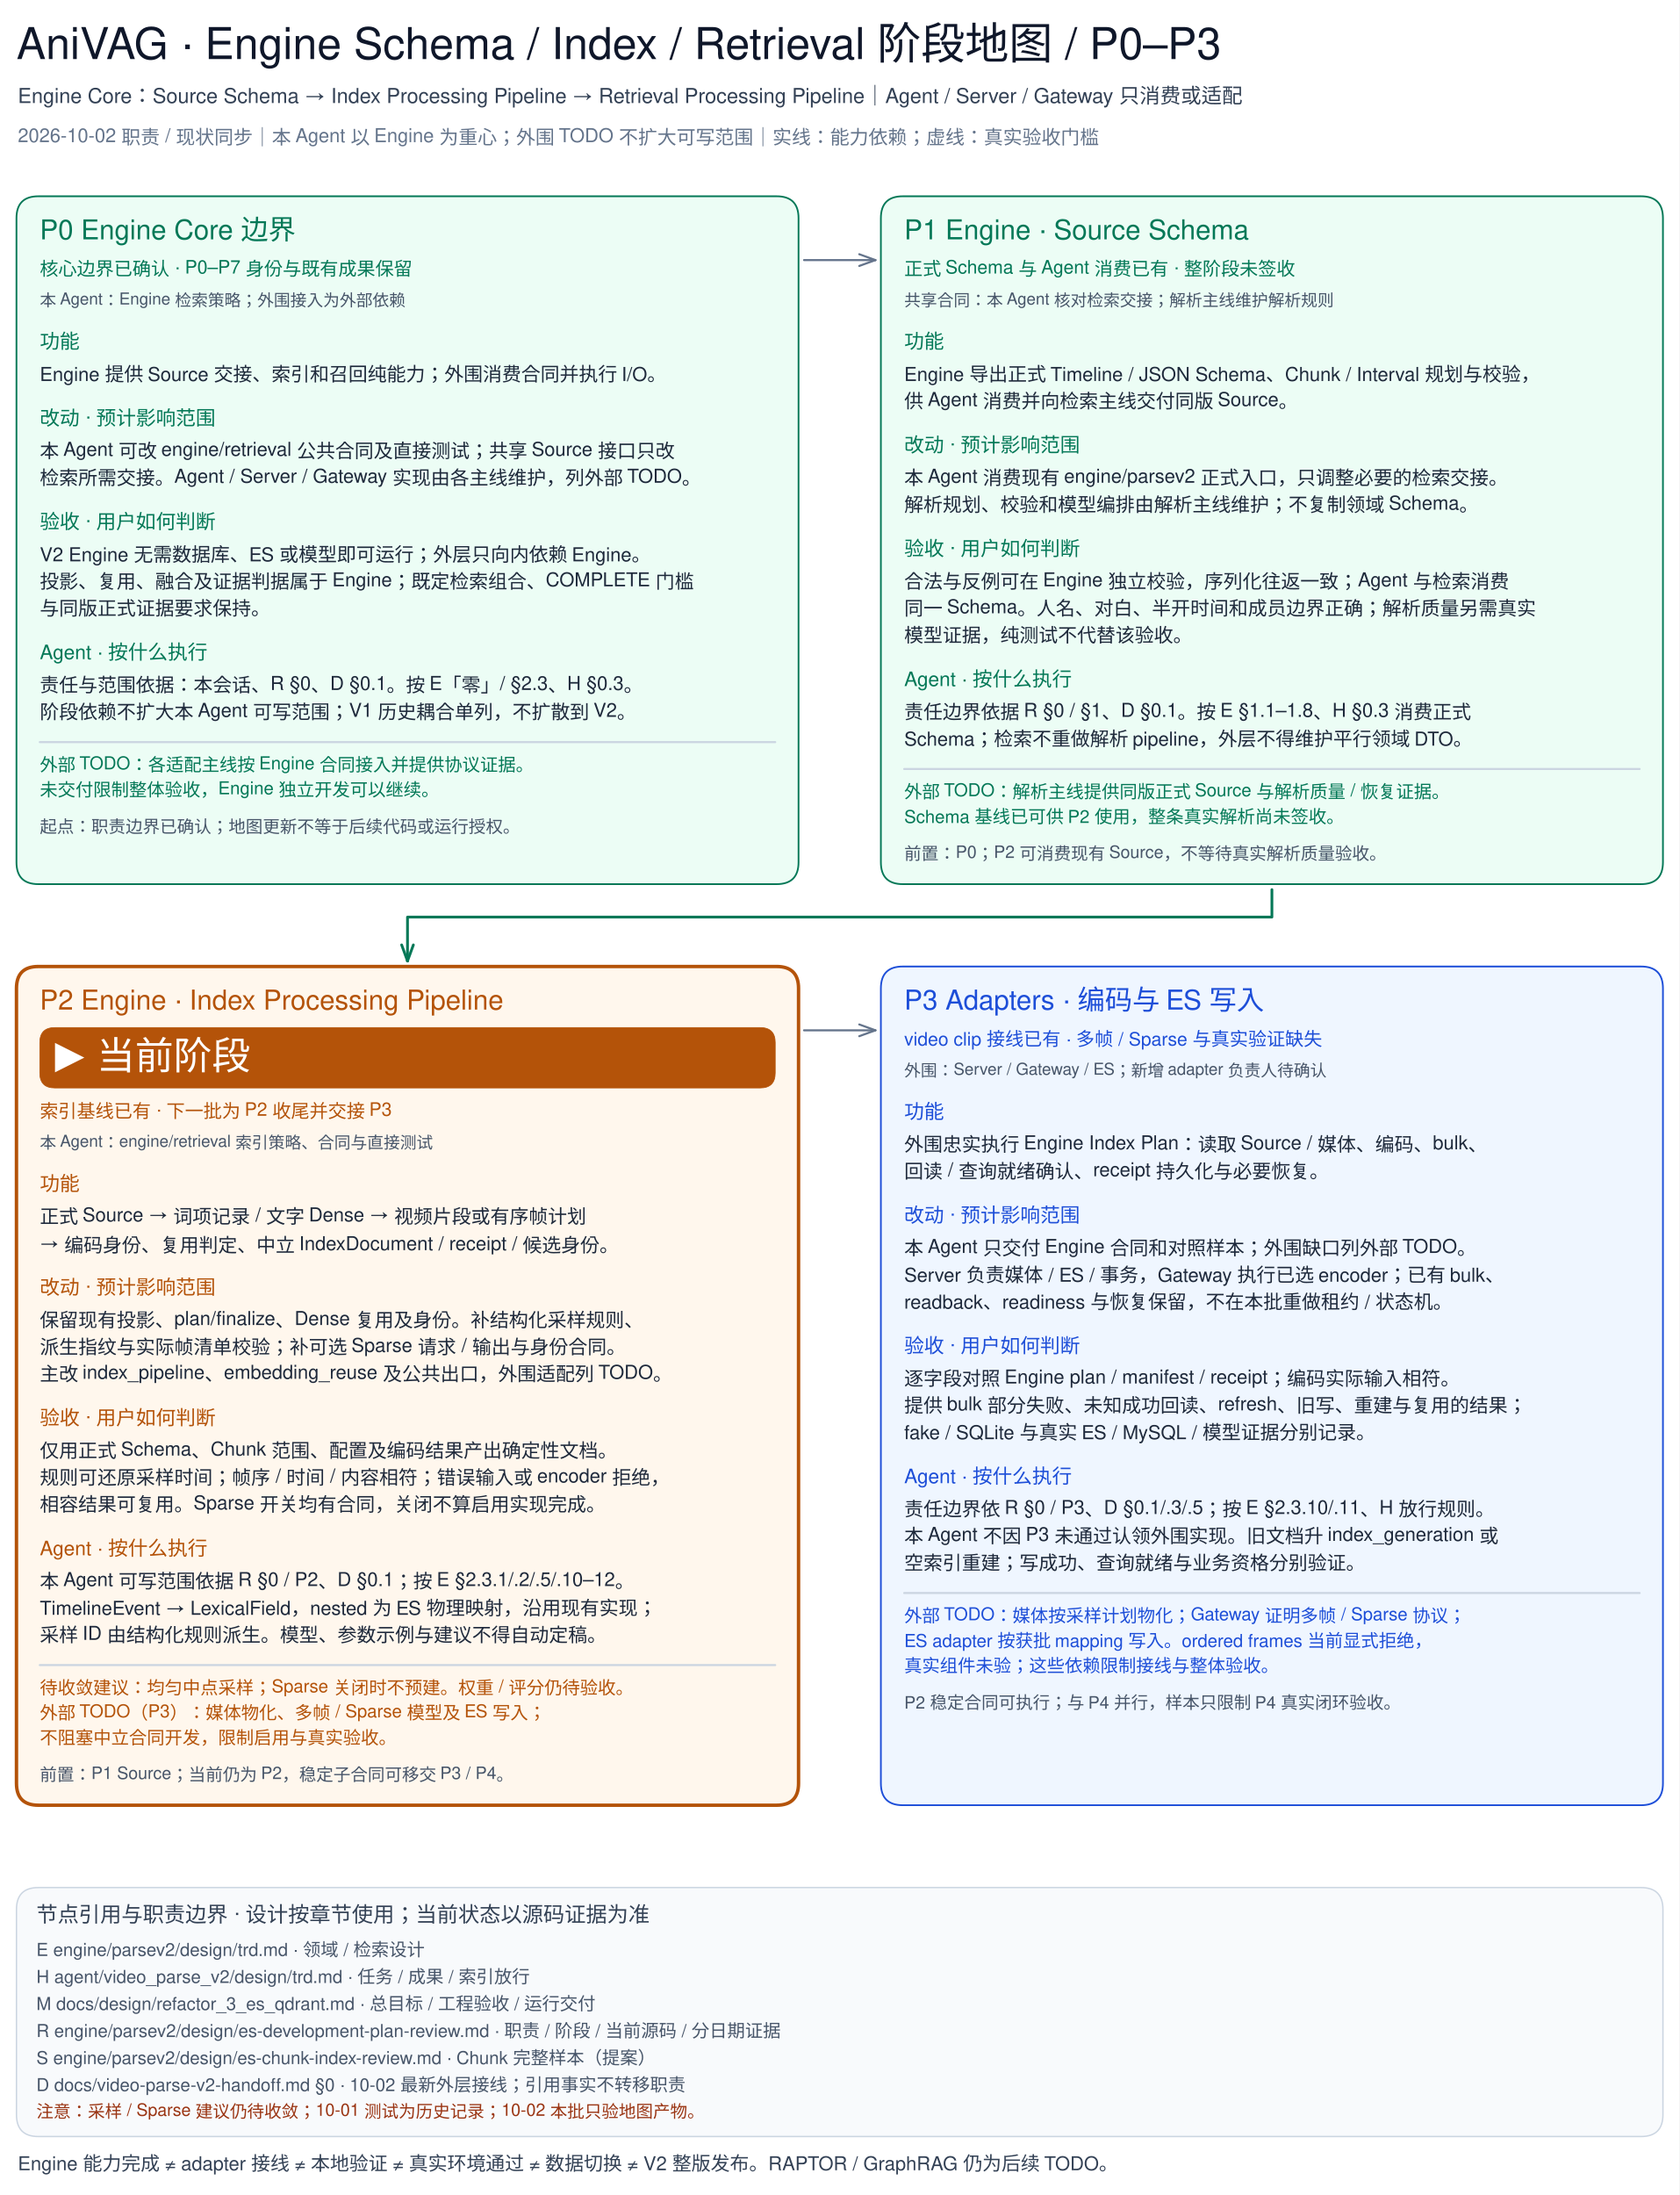
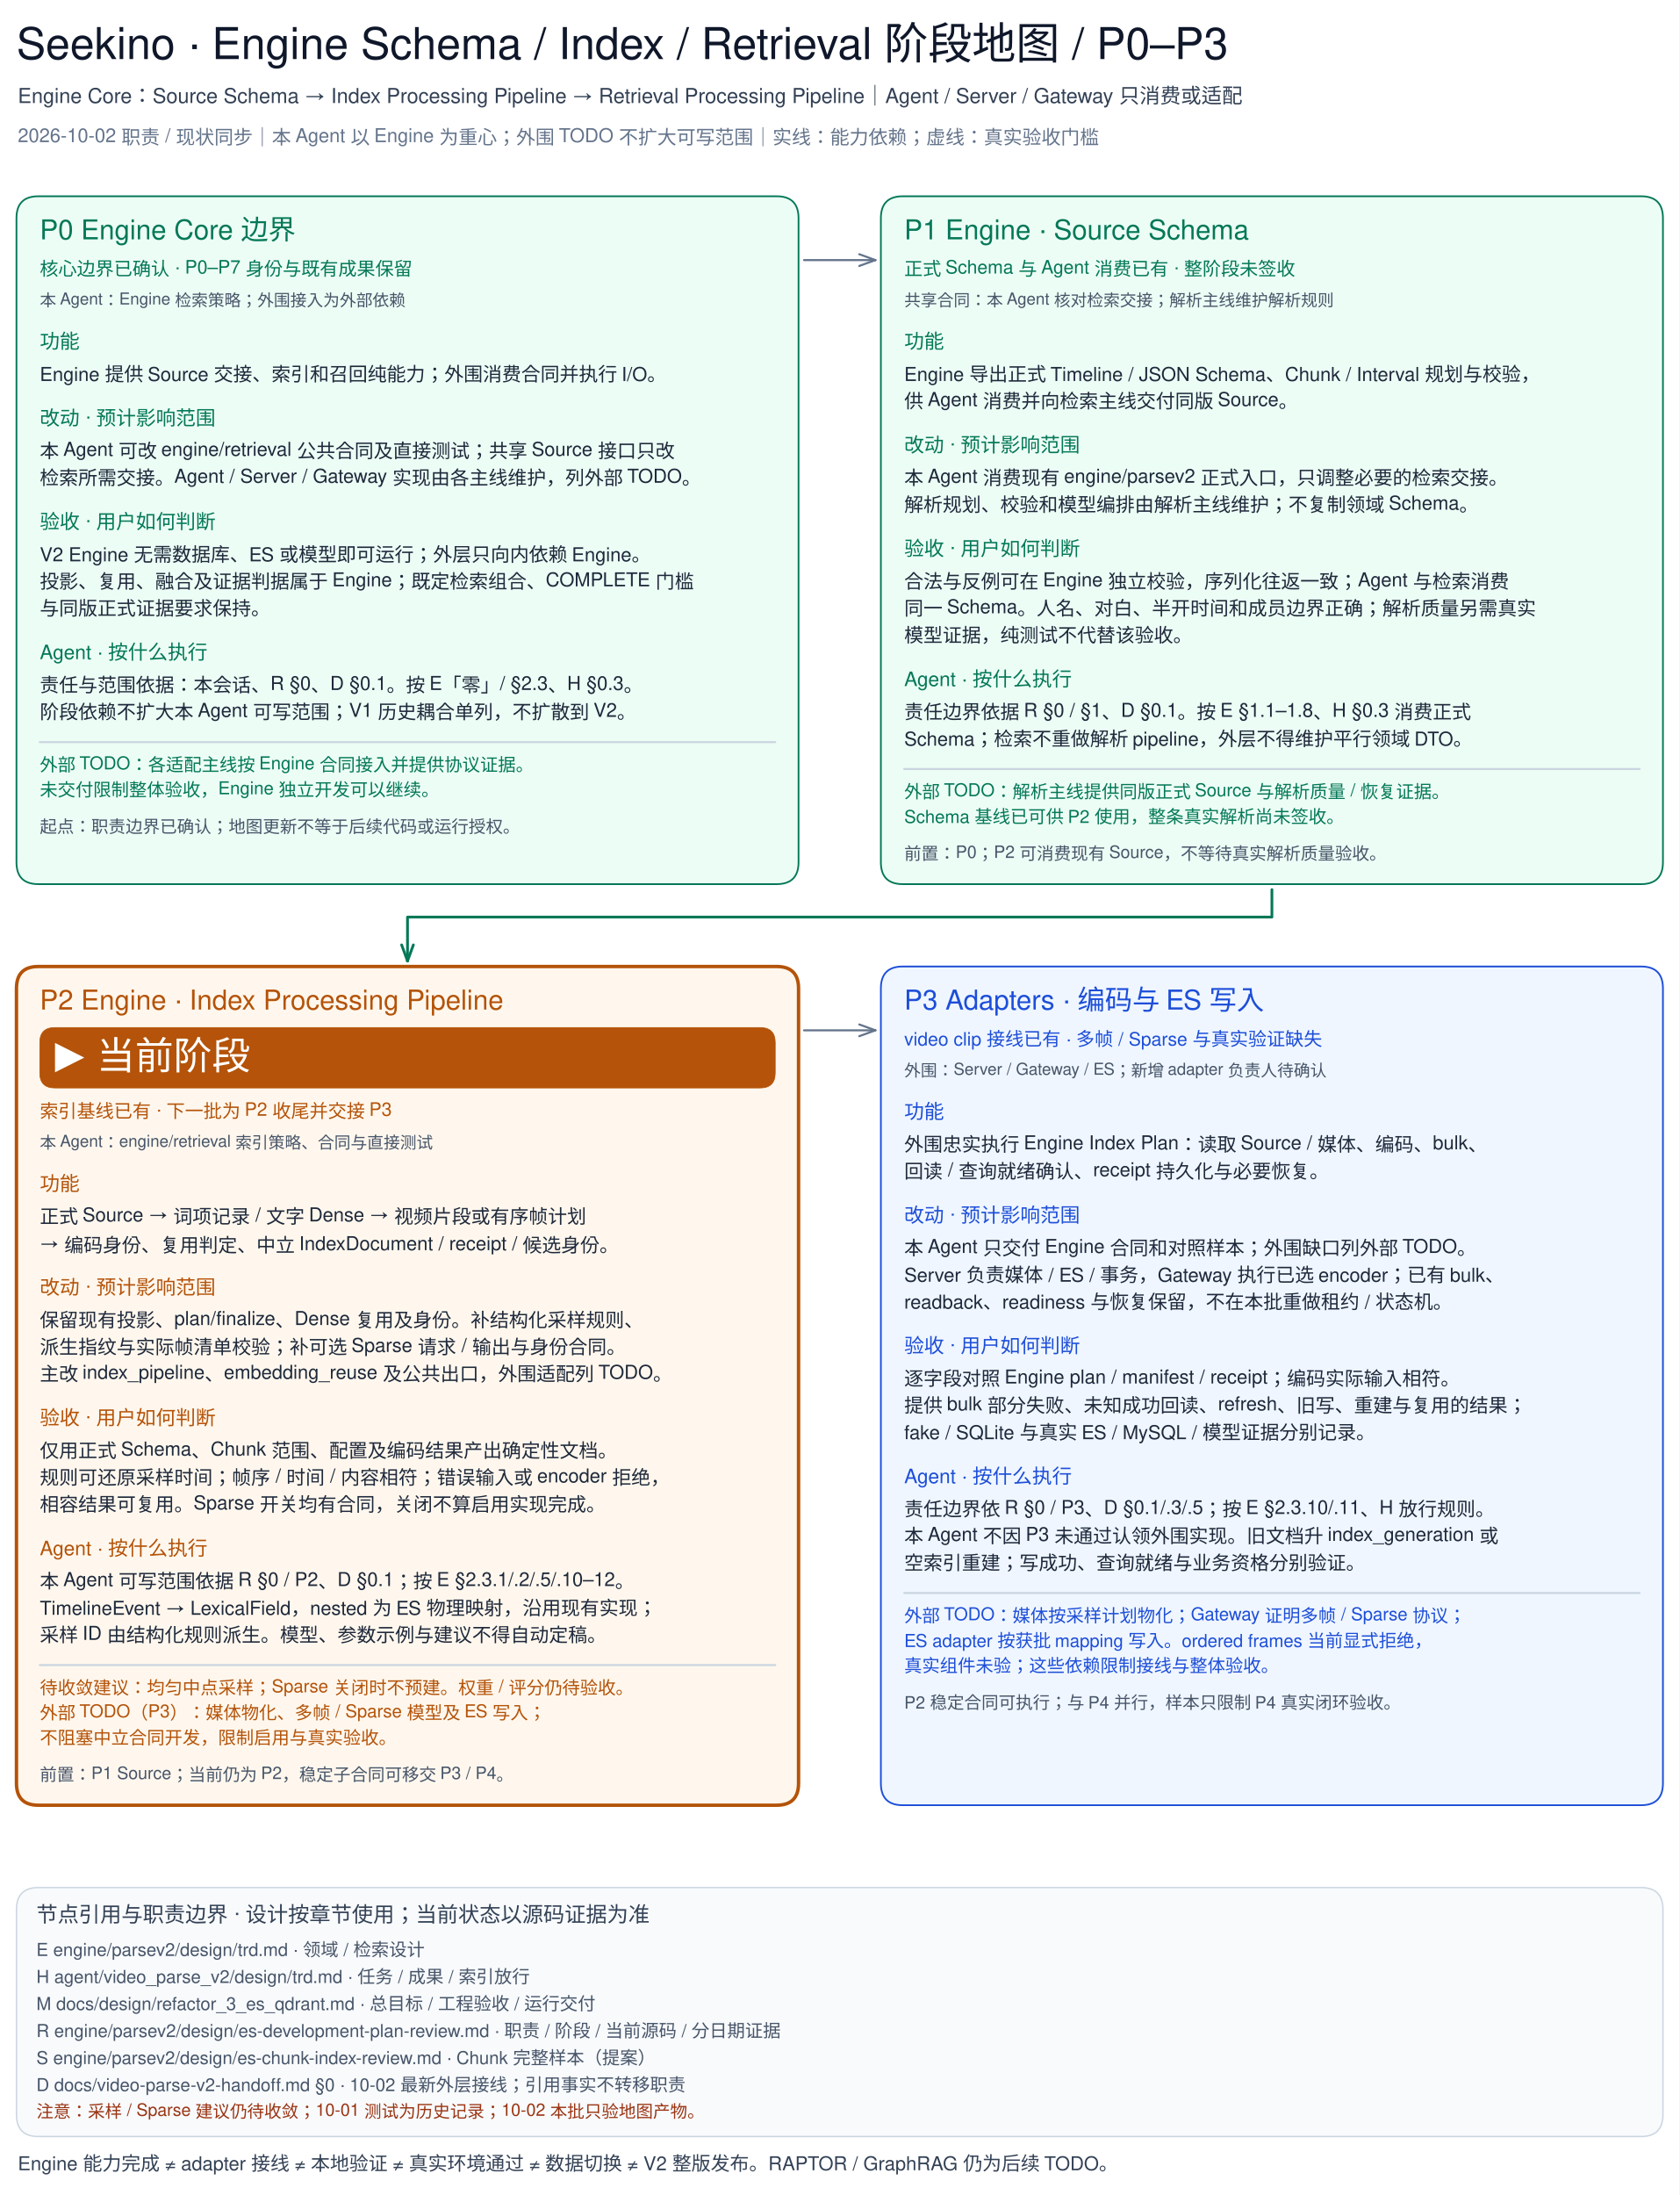
<svg xmlns="http://www.w3.org/2000/svg" version="1.1" viewBox="0 0 2448 3198.6" width="2448" height="3198.6">
  <defs>
    <style class="style-fonts">
      </style>
  </defs>
  <rect x="0" y="0" width="2448" height="3198.6" fill="#ffffff" />
  <g transform="translate(24 24) rotate(0 883.5 44.8)">
-     <text x="0" y="62.081" font-family="Helvetica, Segoe UI Emoji" font-size="64px" fill="#0f172a" text-anchor="start" style="white-space: pre;" direction="ltr" dominant-baseline="alphabetic">AniVAG · Engine Schema / Index / Retrieval 阶段地图 / P0–P3</text>
+     <text x="0" y="62.081" font-family="Helvetica, Segoe UI Emoji" font-size="64px" fill="#0f172a" text-anchor="start" style="white-space: pre;" direction="ltr" dominant-baseline="alphabetic">Seekino · Engine Schema / Index / Retrieval 阶段地图 / P0–P3</text>
  </g>
  <g transform="translate(26 121) rotate(0 898.5 21)">
    <text x="0" y="29.101" font-family="Helvetica, Segoe UI Emoji" font-size="30px" fill="#334155" text-anchor="start" style="white-space: pre;" direction="ltr" dominant-baseline="alphabetic">Engine Core：Source Schema → Index Processing Pipeline → Retrieval Processing Pipeline｜Agent / Server / Gateway 只消费或适配</text>
  </g>
  <g transform="translate(26 180) rotate(0 799 19.6)">
    <text x="0" y="27.161" font-family="Helvetica, Segoe UI Emoji" font-size="28px" fill="#64748b" text-anchor="start" style="white-space: pre;" direction="ltr" dominant-baseline="alphabetic">2026-10-02 职责 / 现状同步｜本 Agent 以 Engine 为重心；外围 TODO 不扩大可写范围｜实线：能力依赖；虚线：真实验收门槛</text>
  </g>
  <g stroke-linecap="round" transform="translate(24 286) rotate(0 570 501.2)">
    <path d="M32 0 C314.35 0, 596.71 0, 1108 0 C1129.33 0, 1140 10.67, 1140 32 C1140 271.42, 1140 510.85, 1140 970.4 C1140 991.73, 1129.33 1002.4, 1108 1002.4 C864.71 1002.4, 621.43 1002.4, 32 1002.4 C10.67 1002.4, 0 991.73, 0 970.4 C0 689.93, 0 409.46, 0 32 C0 10.67, 10.67 0, 32 0" stroke="none" stroke-width="0" fill="#ecfdf5" />
    <path d="M32 0 C307.39 0, 582.79 0, 1108 0 M32 0 C341.09 0, 650.18 0, 1108 0 M1108 0 C1129.33 0, 1140 10.67, 1140 32 M1108 0 C1129.33 0, 1140 10.67, 1140 32 M1140 32 C1140 324.56, 1140 617.12, 1140 970.4 M1140 32 C1140 257.08, 1140 482.17, 1140 970.4 M1140 970.4 C1140 991.73, 1129.33 1002.4, 1108 1002.4 M1140 970.4 C1140 991.73, 1129.33 1002.4, 1108 1002.4 M1108 1002.4 C717.59 1002.4, 327.19 1002.4, 32 1002.4 M1108 1002.4 C790.82 1002.4, 473.63 1002.4, 32 1002.4 M32 1002.4 C10.67 1002.4, 0 991.73, 0 970.4 M32 1002.4 C10.67 1002.4, 0 991.73, 0 970.4 M0 970.4 C0 749.1, 0 527.8, 0 32 M0 970.4 C0 733.6, 0 496.81, 0 32 M0 32 C0 10.67, 10.67 0, 32 0 M0 32 C0 10.67, 10.67 0, 32 0" stroke="#047857" stroke-width="2.5" fill="none" />
  </g>
  <g transform="translate(58 310) rotate(0 194 28)">
    <text x="0" y="38.801" font-family="Helvetica, Segoe UI Emoji" font-size="40px" fill="#047857" text-anchor="start" style="white-space: pre;" direction="ltr" dominant-baseline="alphabetic">P0  Engine Core 边界</text>
  </g>
  <g transform="translate(58 375) rotate(0 275.5 18.9)">
    <text x="0" y="26.191" font-family="Helvetica, Segoe UI Emoji" font-size="27px" fill="#047857" text-anchor="start" style="white-space: pre;" direction="ltr" dominant-baseline="alphabetic">核心边界已确认 · P0–P7 身份与既有成果保留</text>
  </g>
  <g transform="translate(58 422.8) rotate(0 271 16.8)">
    <text x="0" y="23.28" font-family="Helvetica, Segoe UI Emoji" font-size="24px" fill="#475569" text-anchor="start" style="white-space: pre;" direction="ltr" dominant-baseline="alphabetic">本 Agent：Engine 检索策略；外围接入为外部依赖</text>
  </g>
  <g transform="translate(58 479.4) rotate(0 30.5 20.3)">
    <text x="0" y="28.131" font-family="Helvetica, Segoe UI Emoji" font-size="29px" fill="#047857" text-anchor="start" style="white-space: pre;" direction="ltr" dominant-baseline="alphabetic">功能</text>
  </g>
  <g transform="translate(58 528) rotate(0 464 19.6)">
    <text x="0" y="27.161" font-family="Helvetica, Segoe UI Emoji" font-size="28px" fill="#1e293b" text-anchor="start" style="white-space: pre;" direction="ltr" dominant-baseline="alphabetic">Engine 提供 Source 交接、索引和召回纯能力；外围消费合同并执行 I/O。</text>
  </g>
  <g transform="translate(58 591.2) rotate(0 130.5 20.3)">
    <text x="0" y="28.131" font-family="Helvetica, Segoe UI Emoji" font-size="29px" fill="#047857" text-anchor="start" style="white-space: pre;" direction="ltr" dominant-baseline="alphabetic">改动 · 预计影响范围</text>
  </g>
  <g transform="translate(58 639.8) rotate(0 489.5 39.2)">
    <text x="0" y="27.161" font-family="Helvetica, Segoe UI Emoji" font-size="28px" fill="#1e293b" text-anchor="start" style="white-space: pre;" direction="ltr" dominant-baseline="alphabetic">本 Agent 可改 engine/retrieval 公共合同及直接测试；共享 Source 接口只改</text>
    <text x="0" y="66.361" font-family="Helvetica, Segoe UI Emoji" font-size="28px" fill="#1e293b" text-anchor="start" style="white-space: pre;" direction="ltr" dominant-baseline="alphabetic">检索所需交接。Agent / Server / Gateway 实现由各主线维护，列外部 TODO。</text>
  </g>
  <g transform="translate(58 742.2) rotate(0 130.5 20.3)">
    <text x="0" y="28.131" font-family="Helvetica, Segoe UI Emoji" font-size="29px" fill="#047857" text-anchor="start" style="white-space: pre;" direction="ltr" dominant-baseline="alphabetic">验收 · 用户如何判断</text>
  </g>
  <g transform="translate(58 790.8) rotate(0 484 58.8)">
    <text x="0" y="27.161" font-family="Helvetica, Segoe UI Emoji" font-size="28px" fill="#1e293b" text-anchor="start" style="white-space: pre;" direction="ltr" dominant-baseline="alphabetic">V2 Engine 无需数据库、ES 或模型即可运行；外层只向内依赖 Engine。</text>
    <text x="0" y="66.361" font-family="Helvetica, Segoe UI Emoji" font-size="28px" fill="#1e293b" text-anchor="start" style="white-space: pre;" direction="ltr" dominant-baseline="alphabetic">投影、复用、融合及证据判据属于 Engine；既定检索组合、COMPLETE 门槛</text>
    <text x="0" y="105.561" font-family="Helvetica, Segoe UI Emoji" font-size="28px" fill="#1e293b" text-anchor="start" style="white-space: pre;" direction="ltr" dominant-baseline="alphabetic">与同版正式证据要求保持。</text>
  </g>
  <g transform="translate(58 932.4) rotate(0 124.5 20.3)">
    <text x="0" y="28.131" font-family="Helvetica, Segoe UI Emoji" font-size="29px" fill="#047857" text-anchor="start" style="white-space: pre;" direction="ltr" dominant-baseline="alphabetic">Agent · 按什么执行</text>
  </g>
  <g transform="translate(58 981) rotate(0 445 39.2)">
    <text x="0" y="27.161" font-family="Helvetica, Segoe UI Emoji" font-size="28px" fill="#1e293b" text-anchor="start" style="white-space: pre;" direction="ltr" dominant-baseline="alphabetic">责任与范围依据：本会话、R §0、D §0.1。按 E「零」/ §2.3、H §0.3。</text>
    <text x="0" y="66.361" font-family="Helvetica, Segoe UI Emoji" font-size="28px" fill="#1e293b" text-anchor="start" style="white-space: pre;" direction="ltr" dominant-baseline="alphabetic">阶段依赖不扩大本 Agent 可写范围；V1 历史耦合单列，不扩散到 V2。</text>
  </g>
  <g stroke-linecap="round">
    <g transform="translate(58 1081.4) rotate(0 536 0)">
      <path d="M0 0 C401.11 0, 802.21 0, 1072 0 M0 0 C389.5 0, 779.01 0, 1072 0" stroke="#cbd5e1" stroke-width="3" fill="none" />
    </g>
  </g>
  <mask />
  <g transform="translate(58 1098.4) rotate(0 366.5 36.4)">
    <text x="0" y="25.221" font-family="Helvetica, Segoe UI Emoji" font-size="26px" fill="#047857" text-anchor="start" style="white-space: pre;" direction="ltr" dominant-baseline="alphabetic">外部 TODO：各适配主线按 Engine 合同接入并提供协议证据。</text>
    <text x="0" y="61.621" font-family="Helvetica, Segoe UI Emoji" font-size="26px" fill="#047857" text-anchor="start" style="white-space: pre;" direction="ltr" dominant-baseline="alphabetic">未交付限制整体验收，Engine 独立开发可以继续。</text>
  </g>
  <g transform="translate(58 1189.2) rotate(0 356 17.5)">
    <text x="0" y="24.25" font-family="Helvetica, Segoe UI Emoji" font-size="25px" fill="#475569" text-anchor="start" style="white-space: pre;" direction="ltr" dominant-baseline="alphabetic">起点：职责边界已确认；地图更新不等于后续代码或运行授权。</text>
  </g>
  <g stroke-linecap="round" transform="translate(1284 286) rotate(0 570 501.2)">
    <path d="M32 0 C385.45 0, 738.9 0, 1108 0 C1129.33 0, 1140 10.67, 1140 32 C1140 401.97, 1140 771.94, 1140 970.4 C1140 991.73, 1129.33 1002.4, 1108 1002.4 C868.53 1002.4, 629.06 1002.4, 32 1002.4 C10.67 1002.4, 0 991.73, 0 970.4 C0 634.42, 0 298.45, 0 32 C0 10.67, 10.67 0, 32 0" stroke="none" stroke-width="0" fill="#ecfdf5" />
    <path d="M32 0 C341.65 0, 651.29 0, 1108 0 M32 0 C386.8 0, 741.6 0, 1108 0 M1108 0 C1129.33 0, 1140 10.67, 1140 32 M1108 0 C1129.33 0, 1140 10.67, 1140 32 M1140 32 C1140 390.11, 1140 748.22, 1140 970.4 M1140 32 C1140 324.49, 1140 616.98, 1140 970.4 M1140 970.4 C1140 991.73, 1129.33 1002.4, 1108 1002.4 M1140 970.4 C1140 991.73, 1129.33 1002.4, 1108 1002.4 M1108 1002.4 C759.78 1002.4, 411.57 1002.4, 32 1002.4 M1108 1002.4 C762.62 1002.4, 417.24 1002.4, 32 1002.4 M32 1002.4 C10.67 1002.4, 0 991.73, 0 970.4 M32 1002.4 C10.67 1002.4, 0 991.73, 0 970.4 M0 970.4 C0 741.53, 0 512.67, 0 32 M0 970.4 C0 684.73, 0 399.06, 0 32 M0 32 C0 10.67, 10.67 0, 32 0 M0 32 C0 10.67, 10.67 0, 32 0" stroke="#047857" stroke-width="2.5" fill="none" />
  </g>
  <g transform="translate(1318 310) rotate(0 258 28)">
    <text x="0" y="38.801" font-family="Helvetica, Segoe UI Emoji" font-size="40px" fill="#047857" text-anchor="start" style="white-space: pre;" direction="ltr" dominant-baseline="alphabetic">P1  Engine · Source Schema</text>
  </g>
  <g transform="translate(1318 375) rotate(0 290 18.9)">
    <text x="0" y="26.191" font-family="Helvetica, Segoe UI Emoji" font-size="27px" fill="#047857" text-anchor="start" style="white-space: pre;" direction="ltr" dominant-baseline="alphabetic">正式 Schema 与 Agent 消费已有 · 整阶段未签收</text>
  </g>
  <g transform="translate(1318 422.8) rotate(0 319 16.8)">
    <text x="0" y="23.28" font-family="Helvetica, Segoe UI Emoji" font-size="24px" fill="#475569" text-anchor="start" style="white-space: pre;" direction="ltr" dominant-baseline="alphabetic">共享合同：本 Agent 核对检索交接；解析主线维护解析规则</text>
  </g>
  <g transform="translate(1318 479.4) rotate(0 30.5 20.3)">
    <text x="0" y="28.131" font-family="Helvetica, Segoe UI Emoji" font-size="29px" fill="#047857" text-anchor="start" style="white-space: pre;" direction="ltr" dominant-baseline="alphabetic">功能</text>
  </g>
  <g transform="translate(1318 528) rotate(0 467 39.2)">
    <text x="0" y="27.161" font-family="Helvetica, Segoe UI Emoji" font-size="28px" fill="#1e293b" text-anchor="start" style="white-space: pre;" direction="ltr" dominant-baseline="alphabetic">Engine 导出正式 Timeline / JSON Schema、Chunk / Interval 规划与校验，</text>
    <text x="0" y="66.361" font-family="Helvetica, Segoe UI Emoji" font-size="28px" fill="#1e293b" text-anchor="start" style="white-space: pre;" direction="ltr" dominant-baseline="alphabetic">供 Agent 消费并向检索主线交付同版 Source。</text>
  </g>
  <g transform="translate(1318 630.4) rotate(0 130.5 20.3)">
    <text x="0" y="28.131" font-family="Helvetica, Segoe UI Emoji" font-size="29px" fill="#047857" text-anchor="start" style="white-space: pre;" direction="ltr" dominant-baseline="alphabetic">改动 · 预计影响范围</text>
  </g>
  <g transform="translate(1318 679) rotate(0 447 39.2)">
    <text x="0" y="27.161" font-family="Helvetica, Segoe UI Emoji" font-size="28px" fill="#1e293b" text-anchor="start" style="white-space: pre;" direction="ltr" dominant-baseline="alphabetic">本 Agent 消费现有 engine/parsev2 正式入口，只调整必要的检索交接。</text>
    <text x="0" y="66.361" font-family="Helvetica, Segoe UI Emoji" font-size="28px" fill="#1e293b" text-anchor="start" style="white-space: pre;" direction="ltr" dominant-baseline="alphabetic">解析规划、校验和模型编排由解析主线维护；不复制领域 Schema。</text>
  </g>
  <g transform="translate(1318 781.4) rotate(0 130.5 20.3)">
    <text x="0" y="28.131" font-family="Helvetica, Segoe UI Emoji" font-size="29px" fill="#047857" text-anchor="start" style="white-space: pre;" direction="ltr" dominant-baseline="alphabetic">验收 · 用户如何判断</text>
  </g>
  <g transform="translate(1318 830) rotate(0 468 58.8)">
    <text x="0" y="27.161" font-family="Helvetica, Segoe UI Emoji" font-size="28px" fill="#1e293b" text-anchor="start" style="white-space: pre;" direction="ltr" dominant-baseline="alphabetic">合法与反例可在 Engine 独立校验，序列化往返一致；Agent 与检索消费</text>
    <text x="0" y="66.361" font-family="Helvetica, Segoe UI Emoji" font-size="28px" fill="#1e293b" text-anchor="start" style="white-space: pre;" direction="ltr" dominant-baseline="alphabetic">同一 Schema。人名、对白、半开时间和成员边界正确；解析质量另需真实</text>
    <text x="0" y="105.561" font-family="Helvetica, Segoe UI Emoji" font-size="28px" fill="#1e293b" text-anchor="start" style="white-space: pre;" direction="ltr" dominant-baseline="alphabetic">模型证据，纯测试不代替该验收。</text>
  </g>
  <g transform="translate(1318 971.6) rotate(0 124.5 20.3)">
    <text x="0" y="28.131" font-family="Helvetica, Segoe UI Emoji" font-size="29px" fill="#047857" text-anchor="start" style="white-space: pre;" direction="ltr" dominant-baseline="alphabetic">Agent · 按什么执行</text>
  </g>
  <g transform="translate(1318 1020.2) rotate(0 421.5 39.2)">
    <text x="0" y="27.161" font-family="Helvetica, Segoe UI Emoji" font-size="28px" fill="#1e293b" text-anchor="start" style="white-space: pre;" direction="ltr" dominant-baseline="alphabetic">责任边界依据 R §0 / §1、D §0.1。按 E §1.1–1.8、H §0.3 消费正式</text>
    <text x="0" y="66.361" font-family="Helvetica, Segoe UI Emoji" font-size="28px" fill="#1e293b" text-anchor="start" style="white-space: pre;" direction="ltr" dominant-baseline="alphabetic">Schema；检索不重做解析 pipeline，外层不得维护平行领域 DTO。</text>
  </g>
  <g stroke-linecap="round">
    <g transform="translate(1318 1120.6) rotate(0 536 0)">
      <path d="M0 0 C409.34 0, 818.69 0, 1072 0 M0 0 C217.83 0, 435.66 0, 1072 0" stroke="#cbd5e1" stroke-width="3" fill="none" />
    </g>
  </g>
  <mask />
  <g transform="translate(1318 1137.6) rotate(0 404.5 36.4)">
    <text x="0" y="25.221" font-family="Helvetica, Segoe UI Emoji" font-size="26px" fill="#047857" text-anchor="start" style="white-space: pre;" direction="ltr" dominant-baseline="alphabetic">外部 TODO：解析主线提供同版正式 Source 与解析质量 / 恢复证据。</text>
    <text x="0" y="61.621" font-family="Helvetica, Segoe UI Emoji" font-size="26px" fill="#047857" text-anchor="start" style="white-space: pre;" direction="ltr" dominant-baseline="alphabetic">Schema 基线已可供 P2 使用，整条真实解析尚未签收。</text>
  </g>
  <g transform="translate(1318 1228.4) rotate(0 357 17.5)">
    <text x="0" y="24.25" font-family="Helvetica, Segoe UI Emoji" font-size="25px" fill="#475569" text-anchor="start" style="white-space: pre;" direction="ltr" dominant-baseline="alphabetic">前置：P0；P2 可消费现有 Source，不等待真实解析质量验收。</text>
  </g>
  <g stroke-linecap="round" transform="translate(24 1408.4) rotate(0 570 611.1)">
    <path d="M32 0 C420.42 0, 808.83 0, 1108 0 C1129.33 0, 1140 10.67, 1140 32 C1140 396.1, 1140 760.19, 1140 1190.2 C1140 1211.53, 1129.33 1222.2, 1108 1222.2 C726.61 1222.2, 345.22 1222.2, 32 1222.2 C10.67 1222.2, 0 1211.53, 0 1190.2 C0 929.11, 0 668.01, 0 32 C0 10.67, 10.67 0, 32 0" stroke="none" stroke-width="0" fill="#fff7ed" />
    <path d="M32 0 C368.93 0, 705.87 0, 1108 0 M32 0 C378.14 0, 724.28 0, 1108 0 M1108 0 C1129.33 0, 1140 10.67, 1140 32 M1108 0 C1129.33 0, 1140 10.67, 1140 32 M1140 32 C1140 404.7, 1140 777.4, 1140 1190.2 M1140 32 C1140 298.46, 1140 564.92, 1140 1190.2 M1140 1190.2 C1140 1211.53, 1129.33 1222.2, 1108 1222.2 M1140 1190.2 C1140 1211.53, 1129.33 1222.2, 1108 1222.2 M1108 1222.2 C844.25 1222.2, 580.5 1222.2, 32 1222.2 M1108 1222.2 C838.99 1222.2, 569.98 1222.2, 32 1222.2 M32 1222.2 C10.67 1222.2, 0 1211.53, 0 1190.2 M32 1222.2 C10.67 1222.2, 0 1211.53, 0 1190.2 M0 1190.2 C0 806.96, 0 423.72, 0 32 M0 1190.2 C0 839.46, 0 488.72, 0 32 M0 32 C0 10.67, 10.67 0, 32 0 M0 32 C0 10.67, 10.67 0, 32 0" stroke="#b45309" stroke-width="5" fill="none" />
  </g>
  <g transform="translate(58 1432.4) rotate(0 346 28)">
    <text x="0" y="38.801" font-family="Helvetica, Segoe UI Emoji" font-size="40px" fill="#b45309" text-anchor="start" style="white-space: pre;" direction="ltr" dominant-baseline="alphabetic">P2  Engine · Index Processing Pipeline</text>
  </g>
  <g stroke-linecap="round" transform="translate(58 1497.4) rotate(0 536 44)">
    <path d="M22 0 C308.13 0, 594.26 0, 1050 0 C1064.67 0, 1072 7.33, 1072 22 C1072 34.86, 1072 47.72, 1072 66 C1072 80.67, 1064.67 88, 1050 88 C703.38 88, 356.77 88, 22 88 C7.33 88, 0 80.67, 0 66 C0 49.03, 0 32.07, 0 22 C0 7.33, 7.33 0, 22 0" stroke="none" stroke-width="0" fill="#b45309" />
    <path d="M22 0 C368.04 0, 714.08 0, 1050 0 M22 0 C250.18 0, 478.36 0, 1050 0 M1050 0 C1064.67 0, 1072 7.33, 1072 22 M1050 0 C1064.67 0, 1072 7.33, 1072 22 M1072 22 C1072 39.15, 1072 56.29, 1072 66 M1072 22 C1072 34.46, 1072 46.93, 1072 66 M1072 66 C1072 80.67, 1064.67 88, 1050 88 M1072 66 C1072 80.67, 1064.67 88, 1050 88 M1050 88 C798.45 88, 546.91 88, 22 88 M1050 88 C648.96 88, 247.93 88, 22 88 M22 88 C7.33 88, 0 80.67, 0 66 M22 88 C7.33 88, 0 80.67, 0 66 M0 66 C0 56.97, 0 47.94, 0 22 M0 66 C0 53.74, 0 41.49, 0 22 M0 22 C0 7.33, 7.33 0, 22 0 M0 22 C0 7.33, 7.33 0, 22 0" stroke="#b45309" stroke-width="1" fill="none" />
  </g>
  <g transform="translate(80 1501.4) rotate(0 146 39.2)">
    <text x="0" y="54.321" font-family="Helvetica, Segoe UI Emoji" font-size="56px" fill="#ffffff" text-anchor="start" style="white-space: pre;" direction="ltr" dominant-baseline="alphabetic">▶ 当前阶段</text>
  </g>
  <g transform="translate(58 1602.4) rotate(0 262 18.9)">
    <text x="0" y="26.191" font-family="Helvetica, Segoe UI Emoji" font-size="27px" fill="#b45309" text-anchor="start" style="white-space: pre;" direction="ltr" dominant-baseline="alphabetic">索引基线已有 · 下一批为 P2 收尾并交接 P3</text>
  </g>
  <g transform="translate(58 1650.2) rotate(0 291.5 16.8)">
    <text x="0" y="23.28" font-family="Helvetica, Segoe UI Emoji" font-size="24px" fill="#475569" text-anchor="start" style="white-space: pre;" direction="ltr" dominant-baseline="alphabetic">本 Agent：engine/retrieval 索引策略、合同与直接测试</text>
  </g>
  <g transform="translate(58 1706.8) rotate(0 30.5 20.3)">
    <text x="0" y="28.131" font-family="Helvetica, Segoe UI Emoji" font-size="29px" fill="#b45309" text-anchor="start" style="white-space: pre;" direction="ltr" dominant-baseline="alphabetic">功能</text>
  </g>
  <g transform="translate(58 1755.4) rotate(0 427.5 39.2)">
    <text x="0" y="27.161" font-family="Helvetica, Segoe UI Emoji" font-size="28px" fill="#1e293b" text-anchor="start" style="white-space: pre;" direction="ltr" dominant-baseline="alphabetic">正式 Source → 词项记录 / 文字 Dense → 视频片段或有序帧计划</text>
    <text x="0" y="66.361" font-family="Helvetica, Segoe UI Emoji" font-size="28px" fill="#1e293b" text-anchor="start" style="white-space: pre;" direction="ltr" dominant-baseline="alphabetic">→ 编码身份、复用判定、中立 IndexDocument / receipt / 候选身份。</text>
  </g>
  <g transform="translate(58 1857.8) rotate(0 130.5 20.3)">
    <text x="0" y="28.131" font-family="Helvetica, Segoe UI Emoji" font-size="29px" fill="#b45309" text-anchor="start" style="white-space: pre;" direction="ltr" dominant-baseline="alphabetic">改动 · 预计影响范围</text>
  </g>
  <g transform="translate(58 1906.4) rotate(0 467.5 58.8)">
    <text x="0" y="27.161" font-family="Helvetica, Segoe UI Emoji" font-size="28px" fill="#1e293b" text-anchor="start" style="white-space: pre;" direction="ltr" dominant-baseline="alphabetic">保留现有投影、plan/finalize、Dense 复用及身份。补结构化采样规则、</text>
    <text x="0" y="66.361" font-family="Helvetica, Segoe UI Emoji" font-size="28px" fill="#1e293b" text-anchor="start" style="white-space: pre;" direction="ltr" dominant-baseline="alphabetic">派生指纹与实际帧清单校验；补可选 Sparse 请求 / 输出与身份合同。</text>
    <text x="0" y="105.561" font-family="Helvetica, Segoe UI Emoji" font-size="28px" fill="#1e293b" text-anchor="start" style="white-space: pre;" direction="ltr" dominant-baseline="alphabetic">主改 index_pipeline、embedding_reuse 及公共出口，外围适配列 TODO。</text>
  </g>
  <g transform="translate(58 2048) rotate(0 130.5 20.3)">
    <text x="0" y="28.131" font-family="Helvetica, Segoe UI Emoji" font-size="29px" fill="#b45309" text-anchor="start" style="white-space: pre;" direction="ltr" dominant-baseline="alphabetic">验收 · 用户如何判断</text>
  </g>
  <g transform="translate(58 2096.6) rotate(0 466 58.8)">
    <text x="0" y="27.161" font-family="Helvetica, Segoe UI Emoji" font-size="28px" fill="#1e293b" text-anchor="start" style="white-space: pre;" direction="ltr" dominant-baseline="alphabetic">仅用正式 Schema、Chunk 范围、配置及编码结果产出确定性文档。</text>
    <text x="0" y="66.361" font-family="Helvetica, Segoe UI Emoji" font-size="28px" fill="#1e293b" text-anchor="start" style="white-space: pre;" direction="ltr" dominant-baseline="alphabetic">规则可还原采样时间；帧序 / 时间 / 内容相符；错误输入或 encoder 拒绝，</text>
    <text x="0" y="105.561" font-family="Helvetica, Segoe UI Emoji" font-size="28px" fill="#1e293b" text-anchor="start" style="white-space: pre;" direction="ltr" dominant-baseline="alphabetic">相容结果可复用。Sparse 开关均有合同，关闭不算启用实现完成。</text>
  </g>
  <g transform="translate(58 2238.2) rotate(0 124.5 20.3)">
    <text x="0" y="28.131" font-family="Helvetica, Segoe UI Emoji" font-size="29px" fill="#b45309" text-anchor="start" style="white-space: pre;" direction="ltr" dominant-baseline="alphabetic">Agent · 按什么执行</text>
  </g>
  <g transform="translate(58 2286.8) rotate(0 456 58.8)">
    <text x="0" y="27.161" font-family="Helvetica, Segoe UI Emoji" font-size="28px" fill="#1e293b" text-anchor="start" style="white-space: pre;" direction="ltr" dominant-baseline="alphabetic">本 Agent 可写范围依据 R §0 / P2、D §0.1；按 E §2.3.1/.2/.5/.10–12。</text>
    <text x="0" y="66.361" font-family="Helvetica, Segoe UI Emoji" font-size="28px" fill="#1e293b" text-anchor="start" style="white-space: pre;" direction="ltr" dominant-baseline="alphabetic">TimelineEvent → LexicalField，nested 为 ES 物理映射，沿用现有实现；</text>
    <text x="0" y="105.561" font-family="Helvetica, Segoe UI Emoji" font-size="28px" fill="#1e293b" text-anchor="start" style="white-space: pre;" direction="ltr" dominant-baseline="alphabetic">采样 ID 由结构化规则派生。模型、参数示例与建议不得自动定稿。</text>
  </g>
  <g stroke-linecap="round">
    <g transform="translate(58 2426.4) rotate(0 536 0)">
      <path d="M0 0 C232.59 0, 465.19 0, 1072 0 M0 0 C295.12 0, 590.25 0, 1072 0" stroke="#cbd5e1" stroke-width="3" fill="none" />
    </g>
  </g>
  <mask />
  <g transform="translate(58 2443.4) rotate(0 439 54.6)">
    <text x="0" y="25.221" font-family="Helvetica, Segoe UI Emoji" font-size="26px" fill="#b45309" text-anchor="start" style="white-space: pre;" direction="ltr" dominant-baseline="alphabetic">待收敛建议：均匀中点采样；Sparse 关闭时不预建。权重 / 评分仍待验收。</text>
    <text x="0" y="61.621" font-family="Helvetica, Segoe UI Emoji" font-size="26px" fill="#b45309" text-anchor="start" style="white-space: pre;" direction="ltr" dominant-baseline="alphabetic">外部 TODO（P3）：媒体物化、多帧 / Sparse 模型及 ES 写入；</text>
    <text x="0" y="98.021" font-family="Helvetica, Segoe UI Emoji" font-size="26px" fill="#b45309" text-anchor="start" style="white-space: pre;" direction="ltr" dominant-baseline="alphabetic">不阻塞中立合同开发，限制启用与真实验收。</text>
  </g>
  <g transform="translate(58 2570.6) rotate(0 351 17.5)">
    <text x="0" y="24.25" font-family="Helvetica, Segoe UI Emoji" font-size="25px" fill="#475569" text-anchor="start" style="white-space: pre;" direction="ltr" dominant-baseline="alphabetic">前置：P1 Source；当前仍为 P2，稳定子合同可移交 P3 / P4。</text>
  </g>
  <g stroke-linecap="round" transform="translate(1284 1408.4) rotate(0 570 611.1)">
    <path d="M32 0 C285.84 0, 539.68 0, 1108 0 C1129.33 0, 1140 10.67, 1140 32 C1140 389.13, 1140 746.26, 1140 1190.2 C1140 1211.53, 1129.33 1222.2, 1108 1222.2 C802.73 1222.2, 497.46 1222.2, 32 1222.2 C10.67 1222.2, 0 1211.53, 0 1190.2 C0 776.41, 0 362.63, 0 32 C0 10.67, 10.67 0, 32 0" stroke="none" stroke-width="0" fill="#eff6ff" />
    <path d="M32 0 C285.76 0, 539.51 0, 1108 0 M32 0 C301.7 0, 571.4 0, 1108 0 M1108 0 C1129.33 0, 1140 10.67, 1140 32 M1108 0 C1129.33 0, 1140 10.67, 1140 32 M1140 32 C1140 328.41, 1140 624.82, 1140 1190.2 M1140 32 C1140 275.11, 1140 518.23, 1140 1190.2 M1140 1190.2 C1140 1211.53, 1129.33 1222.2, 1108 1222.2 M1140 1190.2 C1140 1211.53, 1129.33 1222.2, 1108 1222.2 M1108 1222.2 C867.85 1222.2, 627.69 1222.2, 32 1222.2 M1108 1222.2 C830.1 1222.2, 552.21 1222.2, 32 1222.2 M32 1222.2 C10.67 1222.2, 0 1211.53, 0 1190.2 M32 1222.2 C10.67 1222.2, 0 1211.53, 0 1190.2 M0 1190.2 C0 852.92, 0 515.64, 0 32 M0 1190.2 C0 886.26, 0 582.32, 0 32 M0 32 C0 10.67, 10.67 0, 32 0 M0 32 C0 10.67, 10.67 0, 32 0" stroke="#1d4ed8" stroke-width="2.5" fill="none" />
  </g>
  <g transform="translate(1318 1432.4) rotate(0 272 28)">
    <text x="0" y="38.801" font-family="Helvetica, Segoe UI Emoji" font-size="40px" fill="#1d4ed8" text-anchor="start" style="white-space: pre;" direction="ltr" dominant-baseline="alphabetic">P3  Adapters · 编码与 ES 写入</text>
  </g>
  <g transform="translate(1318 1497.4) rotate(0 308 18.9)">
    <text x="0" y="26.191" font-family="Helvetica, Segoe UI Emoji" font-size="27px" fill="#1d4ed8" text-anchor="start" style="white-space: pre;" direction="ltr" dominant-baseline="alphabetic">video clip 接线已有 · 多帧 / Sparse 与真实验证缺失</text>
  </g>
  <g transform="translate(1318 1545.2) rotate(0 313 16.8)">
    <text x="0" y="23.28" font-family="Helvetica, Segoe UI Emoji" font-size="24px" fill="#475569" text-anchor="start" style="white-space: pre;" direction="ltr" dominant-baseline="alphabetic">外围：Server / Gateway / ES；新增 adapter 负责人待确认</text>
  </g>
  <g transform="translate(1318 1601.8) rotate(0 30.5 20.3)">
    <text x="0" y="28.131" font-family="Helvetica, Segoe UI Emoji" font-size="29px" fill="#1d4ed8" text-anchor="start" style="white-space: pre;" direction="ltr" dominant-baseline="alphabetic">功能</text>
  </g>
  <g transform="translate(1318 1650.4) rotate(0 431.5 39.2)">
    <text x="0" y="27.161" font-family="Helvetica, Segoe UI Emoji" font-size="28px" fill="#1e293b" text-anchor="start" style="white-space: pre;" direction="ltr" dominant-baseline="alphabetic">外围忠实执行 Engine Index Plan：读取 Source / 媒体、编码、bulk、</text>
    <text x="0" y="66.361" font-family="Helvetica, Segoe UI Emoji" font-size="28px" fill="#1e293b" text-anchor="start" style="white-space: pre;" direction="ltr" dominant-baseline="alphabetic">回读 / 查询就绪确认、receipt 持久化与必要恢复。</text>
  </g>
  <g transform="translate(1318 1752.8) rotate(0 130.5 20.3)">
    <text x="0" y="28.131" font-family="Helvetica, Segoe UI Emoji" font-size="29px" fill="#1d4ed8" text-anchor="start" style="white-space: pre;" direction="ltr" dominant-baseline="alphabetic">改动 · 预计影响范围</text>
  </g>
  <g transform="translate(1318 1801.4) rotate(0 444.5 58.8)">
    <text x="0" y="27.161" font-family="Helvetica, Segoe UI Emoji" font-size="28px" fill="#1e293b" text-anchor="start" style="white-space: pre;" direction="ltr" dominant-baseline="alphabetic">本 Agent 只交付 Engine 合同和对照样本；外围缺口列外部 TODO。</text>
    <text x="0" y="66.361" font-family="Helvetica, Segoe UI Emoji" font-size="28px" fill="#1e293b" text-anchor="start" style="white-space: pre;" direction="ltr" dominant-baseline="alphabetic">Server 负责媒体 / ES / 事务，Gateway 执行已选 encoder；已有 bulk、</text>
    <text x="0" y="105.561" font-family="Helvetica, Segoe UI Emoji" font-size="28px" fill="#1e293b" text-anchor="start" style="white-space: pre;" direction="ltr" dominant-baseline="alphabetic">readback、readiness 与恢复保留，不在本批重做租约 / 状态机。</text>
  </g>
  <g transform="translate(1318 1943) rotate(0 130.5 20.3)">
    <text x="0" y="28.131" font-family="Helvetica, Segoe UI Emoji" font-size="29px" fill="#1d4ed8" text-anchor="start" style="white-space: pre;" direction="ltr" dominant-baseline="alphabetic">验收 · 用户如何判断</text>
  </g>
  <g transform="translate(1318 1991.6) rotate(0 461 58.8)">
    <text x="0" y="27.161" font-family="Helvetica, Segoe UI Emoji" font-size="28px" fill="#1e293b" text-anchor="start" style="white-space: pre;" direction="ltr" dominant-baseline="alphabetic">逐字段对照 Engine plan / manifest / receipt；编码实际输入相符。</text>
    <text x="0" y="66.361" font-family="Helvetica, Segoe UI Emoji" font-size="28px" fill="#1e293b" text-anchor="start" style="white-space: pre;" direction="ltr" dominant-baseline="alphabetic">提供 bulk 部分失败、未知成功回读、refresh、旧写、重建与复用的结果；</text>
    <text x="0" y="105.561" font-family="Helvetica, Segoe UI Emoji" font-size="28px" fill="#1e293b" text-anchor="start" style="white-space: pre;" direction="ltr" dominant-baseline="alphabetic">fake / SQLite 与真实 ES / MySQL / 模型证据分别记录。</text>
  </g>
  <g transform="translate(1318 2133.2) rotate(0 124.5 20.3)">
    <text x="0" y="28.131" font-family="Helvetica, Segoe UI Emoji" font-size="29px" fill="#1d4ed8" text-anchor="start" style="white-space: pre;" direction="ltr" dominant-baseline="alphabetic">Agent · 按什么执行</text>
  </g>
  <g transform="translate(1318 2181.8) rotate(0 441 58.8)">
    <text x="0" y="27.161" font-family="Helvetica, Segoe UI Emoji" font-size="28px" fill="#1e293b" text-anchor="start" style="white-space: pre;" direction="ltr" dominant-baseline="alphabetic">责任边界依 R §0 / P3、D §0.1/.3/.5；按 E §2.3.10/.11、H 放行规则。</text>
    <text x="0" y="66.361" font-family="Helvetica, Segoe UI Emoji" font-size="28px" fill="#1e293b" text-anchor="start" style="white-space: pre;" direction="ltr" dominant-baseline="alphabetic">本 Agent 不因 P3 未通过认领外围实现。旧文档升 index_generation 或</text>
    <text x="0" y="105.561" font-family="Helvetica, Segoe UI Emoji" font-size="28px" fill="#1e293b" text-anchor="start" style="white-space: pre;" direction="ltr" dominant-baseline="alphabetic">空索引重建；写成功、查询就绪与业务资格分别验证。</text>
  </g>
  <g stroke-linecap="round">
    <g transform="translate(1318 2321.4) rotate(0 536 0)">
      <path d="M0 0 C272.55 0, 545.1 0, 1072 0 M0 0 C361.14 0, 722.29 0, 1072 0" stroke="#cbd5e1" stroke-width="3" fill="none" />
    </g>
  </g>
  <mask />
  <g transform="translate(1318 2338.4) rotate(0 416 54.6)">
    <text x="0" y="25.221" font-family="Helvetica, Segoe UI Emoji" font-size="26px" fill="#1d4ed8" text-anchor="start" style="white-space: pre;" direction="ltr" dominant-baseline="alphabetic">外部 TODO：媒体按采样计划物化；Gateway 证明多帧 / Sparse 协议；</text>
    <text x="0" y="61.621" font-family="Helvetica, Segoe UI Emoji" font-size="26px" fill="#1d4ed8" text-anchor="start" style="white-space: pre;" direction="ltr" dominant-baseline="alphabetic">ES adapter 按获批 mapping 写入。ordered frames 当前显式拒绝，</text>
    <text x="0" y="98.021" font-family="Helvetica, Segoe UI Emoji" font-size="26px" fill="#1d4ed8" text-anchor="start" style="white-space: pre;" direction="ltr" dominant-baseline="alphabetic">真实组件未验；这些依赖限制接线与整体验收。</text>
  </g>
  <g transform="translate(1318 2465.6) rotate(0 368.5 17.5)">
    <text x="0" y="24.25" font-family="Helvetica, Segoe UI Emoji" font-size="25px" fill="#475569" text-anchor="start" style="white-space: pre;" direction="ltr" dominant-baseline="alphabetic">P2 稳定合同可执行；与 P4 并行，样本只限制 P4 真实闭环验收。</text>
  </g>
  <g stroke-linecap="round">
    <g transform="translate(1172 379) rotate(0 52 0)">
      <path d="M0 0 C25.39 0, 50.79 0, 104 0 M0 0 C40.92 0, 81.84 0, 104 0" stroke="#64748b" stroke-width="3" fill="none" />
    </g>
    <g transform="translate(1172 379) rotate(0 52 0)">
      <path d="M80.51 8.55 C86.24 6.46, 91.98 4.38, 104 0 M80.51 8.55 C89.75 5.19, 99 1.82, 104 0" stroke="#64748b" stroke-width="3" fill="none" />
    </g>
    <g transform="translate(1172 379) rotate(0 52 0)">
      <path d="M80.51 -8.55 C86.24 -6.46, 91.98 -4.38, 104 0 M80.51 -8.55 C89.75 -5.19, 99 -1.82, 104 0" stroke="#64748b" stroke-width="3" fill="none" />
    </g>
  </g>
  <mask />
  <g stroke-linecap="round">
    <g transform="translate(1854 1296.4) rotate(0 -630 52)">
      <path d="M0 0 C0 9.97, 0 19.94, 0 40 M0 0 C0 13.85, 0 27.7, 0 40 M0 40 C-448.7 40, -897.4 40, -1260 40 M0 40 C-354.31 40, -708.62 40, -1260 40 M-1260 40 C-1260 57.22, -1260 74.43, -1260 104 M-1260 40 C-1260 59.76, -1260 79.51, -1260 104" stroke="#047857" stroke-width="4" fill="none" />
    </g>
    <g transform="translate(1854 1296.4) rotate(0 -630 52)">
      <path d="M-1268.55 80.51 C-1266.42 86.36, -1264.29 92.22, -1260 104 M-1268.55 80.51 C-1265.59 88.64, -1262.63 96.78, -1260 104" stroke="#047857" stroke-width="4" fill="none" />
    </g>
    <g transform="translate(1854 1296.4) rotate(0 -630 52)">
      <path d="M-1251.45 80.51 C-1253.58 86.36, -1255.71 92.22, -1260 104 M-1251.45 80.51 C-1254.41 88.64, -1257.37 96.78, -1260 104" stroke="#047857" stroke-width="4" fill="none" />
    </g>
  </g>
  <mask />
  <g stroke-linecap="round">
    <g transform="translate(1172 1501.4) rotate(0 52 0)">
      <path d="M0 0 C35.66 0, 71.31 0, 104 0 M0 0 C26.9 0, 53.79 0, 104 0" stroke="#64748b" stroke-width="3" fill="none" />
    </g>
    <g transform="translate(1172 1501.4) rotate(0 52 0)">
      <path d="M80.51 8.55 C88.56 5.62, 96.62 2.69, 104 0 M80.51 8.55 C86.58 6.34, 92.66 4.13, 104 0" stroke="#64748b" stroke-width="3" fill="none" />
    </g>
    <g transform="translate(1172 1501.4) rotate(0 52 0)">
      <path d="M80.51 -8.55 C88.56 -5.62, 96.62 -2.69, 104 0 M80.51 -8.55 C86.58 -6.34, 92.66 -4.13, 104 0" stroke="#64748b" stroke-width="3" fill="none" />
    </g>
  </g>
  <mask />
  <g stroke-linecap="round" transform="translate(24 2750.6) rotate(0 1200 181.4)">
    <path d="M32 0 C786.61 0, 1541.21 0, 2368 0 C2389.33 0, 2400 10.67, 2400 32 C2400 139.4, 2400 246.8, 2400 330.8 C2400 352.13, 2389.33 362.8, 2368 362.8 C1794.56 362.8, 1221.11 362.8, 32 362.8 C10.67 362.8, 0 352.13, 0 330.8 C0 235.95, 0 141.1, 0 32 C0 10.67, 10.67 0, 32 0" stroke="none" stroke-width="0" fill="#f8fafc" />
    <path d="M32 0 C500.27 0, 968.55 0, 2368 0 M32 0 C738.83 0, 1445.66 0, 2368 0 M2368 0 C2389.33 0, 2400 10.67, 2400 32 M2368 0 C2389.33 0, 2400 10.67, 2400 32 M2400 32 C2400 99.16, 2400 166.31, 2400 330.8 M2400 32 C2400 120.12, 2400 208.25, 2400 330.8 M2400 330.8 C2400 352.13, 2389.33 362.8, 2368 362.8 M2400 330.8 C2400 352.13, 2389.33 362.8, 2368 362.8 M2368 362.8 C1663.06 362.8, 958.12 362.8, 32 362.8 M2368 362.8 C1758.96 362.8, 1149.92 362.8, 32 362.8 M32 362.8 C10.67 362.8, 0 352.13, 0 330.8 M32 362.8 C10.67 362.8, 0 352.13, 0 330.8 M0 330.8 C0 216.37, 0 101.94, 0 32 M0 330.8 C0 231.99, 0 133.18, 0 32 M0 32 C0 10.67, 10.67 0, 32 0 M0 32 C0 10.67, 10.67 0, 32 0" stroke="#cbd5e1" stroke-width="2" fill="none" />
  </g>
  <g transform="translate(53 2770.6) rotate(0 452.5 21.7)">
    <text x="0" y="30.071" font-family="Helvetica, Segoe UI Emoji" font-size="31px" fill="#334155" text-anchor="start" style="white-space: pre;" direction="ltr" dominant-baseline="alphabetic">节点引用与职责边界 · 设计按章节使用；当前状态以源码证据为准</text>
  </g>
  <g transform="translate(53 2825) rotate(0 292.5 18.2)">
    <text x="0" y="25.221" font-family="Helvetica, Segoe UI Emoji" font-size="26px" fill="#475569" text-anchor="start" style="white-space: pre;" direction="ltr" dominant-baseline="alphabetic">E  engine/parsev2/design/trd.md  · 领域 / 检索设计</text>
  </g>
  <g transform="translate(53 2864.4) rotate(0 369.5 18.2)">
    <text x="0" y="25.221" font-family="Helvetica, Segoe UI Emoji" font-size="26px" fill="#475569" text-anchor="start" style="white-space: pre;" direction="ltr" dominant-baseline="alphabetic">H  agent/video_parse_v2/design/trd.md  · 任务 / 成果 / 索引放行</text>
  </g>
  <g transform="translate(53 2903.8) rotate(0 418.5 18.2)">
    <text x="0" y="25.221" font-family="Helvetica, Segoe UI Emoji" font-size="26px" fill="#475569" text-anchor="start" style="white-space: pre;" direction="ltr" dominant-baseline="alphabetic">M  docs/design/refactor_3_es_qdrant.md  · 总目标 / 工程验收 / 运行交付</text>
  </g>
  <g transform="translate(53 2943.2) rotate(0 554.5 18.2)">
    <text x="0" y="25.221" font-family="Helvetica, Segoe UI Emoji" font-size="26px" fill="#475569" text-anchor="start" style="white-space: pre;" direction="ltr" dominant-baseline="alphabetic">R  engine/parsev2/design/es-development-plan-review.md  · 职责 / 阶段 / 当前源码 / 分日期证据</text>
  </g>
  <g transform="translate(53 2982.6) rotate(0 463.5 18.2)">
    <text x="0" y="25.221" font-family="Helvetica, Segoe UI Emoji" font-size="26px" fill="#475569" text-anchor="start" style="white-space: pre;" direction="ltr" dominant-baseline="alphabetic">S  engine/parsev2/design/es-chunk-index-review.md  · Chunk 完整样本（提案）</text>
  </g>
  <g transform="translate(53 3022) rotate(0 484 18.2)">
    <text x="0" y="25.221" font-family="Helvetica, Segoe UI Emoji" font-size="26px" fill="#475569" text-anchor="start" style="white-space: pre;" direction="ltr" dominant-baseline="alphabetic">D  docs/video-parse-v2-handoff.md §0  · 10-02 最新外层接线；引用事实不转移职责</text>
  </g>
  <g transform="translate(53 3061.4) rotate(0 493 17.5)">
    <text x="0" y="24.25" font-family="Helvetica, Segoe UI Emoji" font-size="25px" fill="#9a3412" text-anchor="start" style="white-space: pre;" direction="ltr" dominant-baseline="alphabetic">注意：采样 / Sparse 建议仍待收敛；10-01 测试为历史记录；10-02 本批只验地图产物。</text>
  </g>
  <g transform="translate(26 3135.4) rotate(0 811 19.6)">
    <text x="0" y="27.161" font-family="Helvetica, Segoe UI Emoji" font-size="28px" fill="#334155" text-anchor="start" style="white-space: pre;" direction="ltr" dominant-baseline="alphabetic">Engine 能力完成 ≠ adapter 接线 ≠ 本地验证 ≠ 真实环境通过 ≠ 数据切换 ≠ V2 整版发布。RAPTOR / GraphRAG 仍为后续 TODO。</text>
  </g>
</svg>
